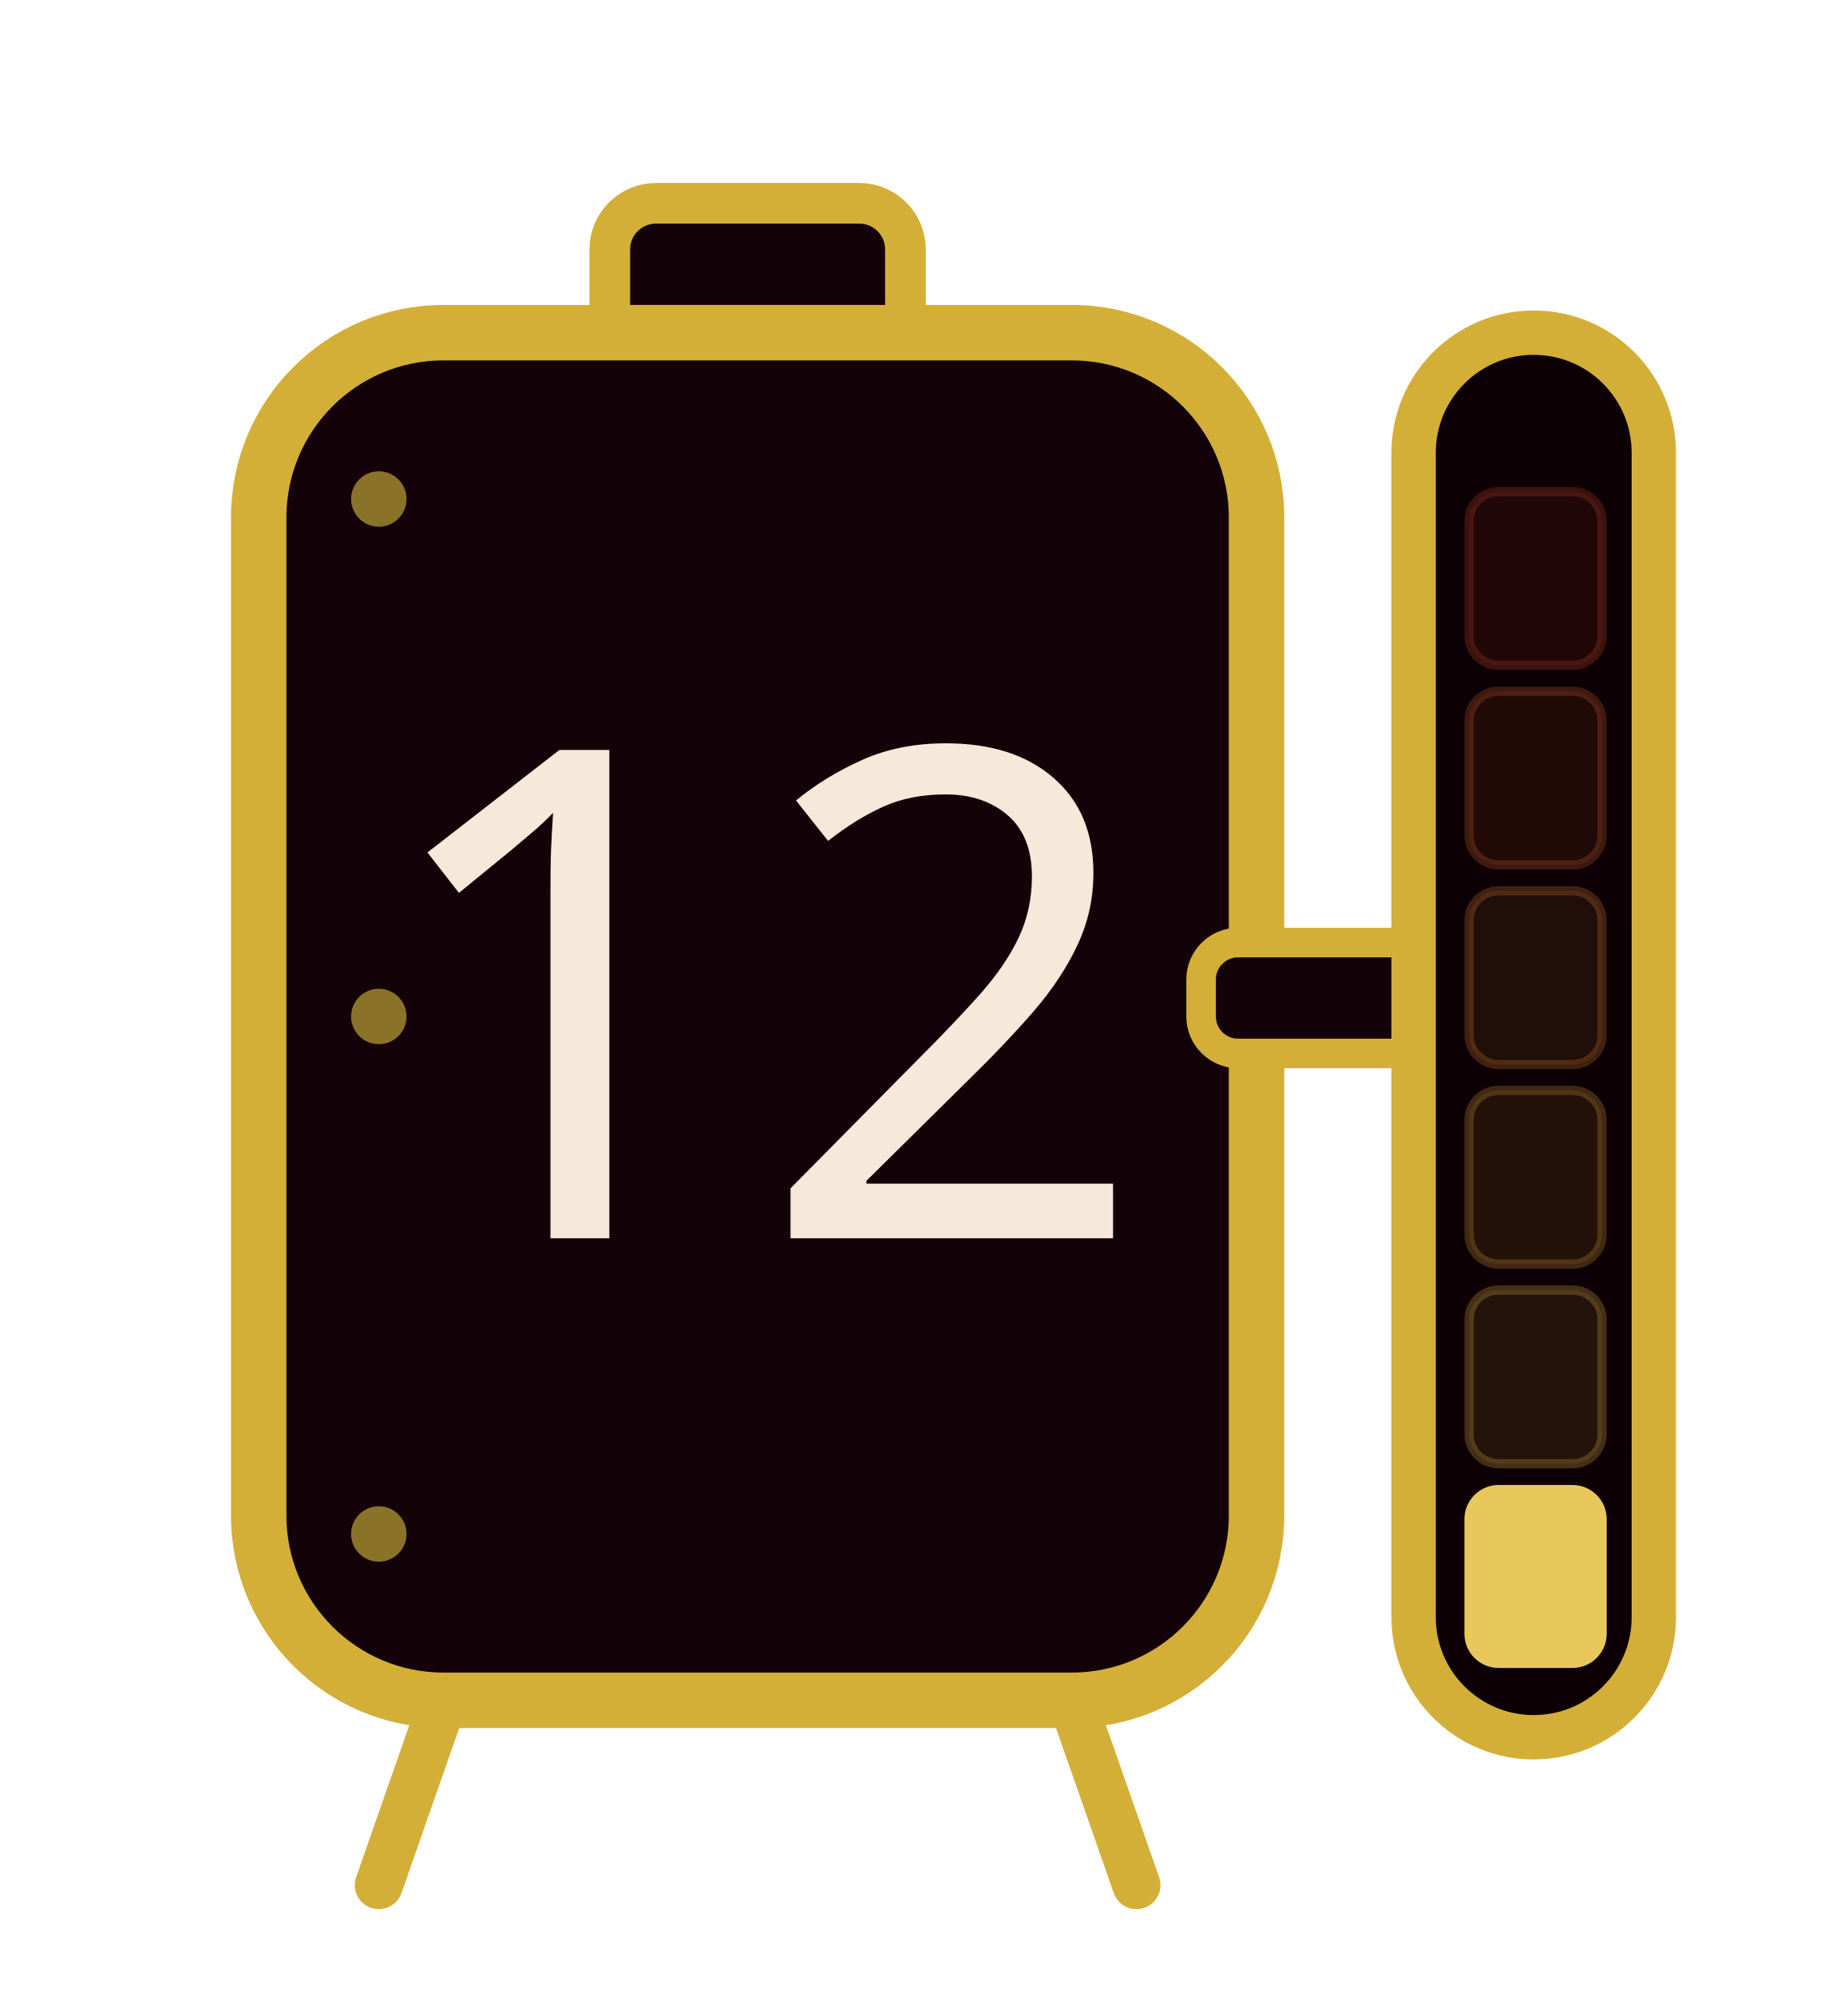
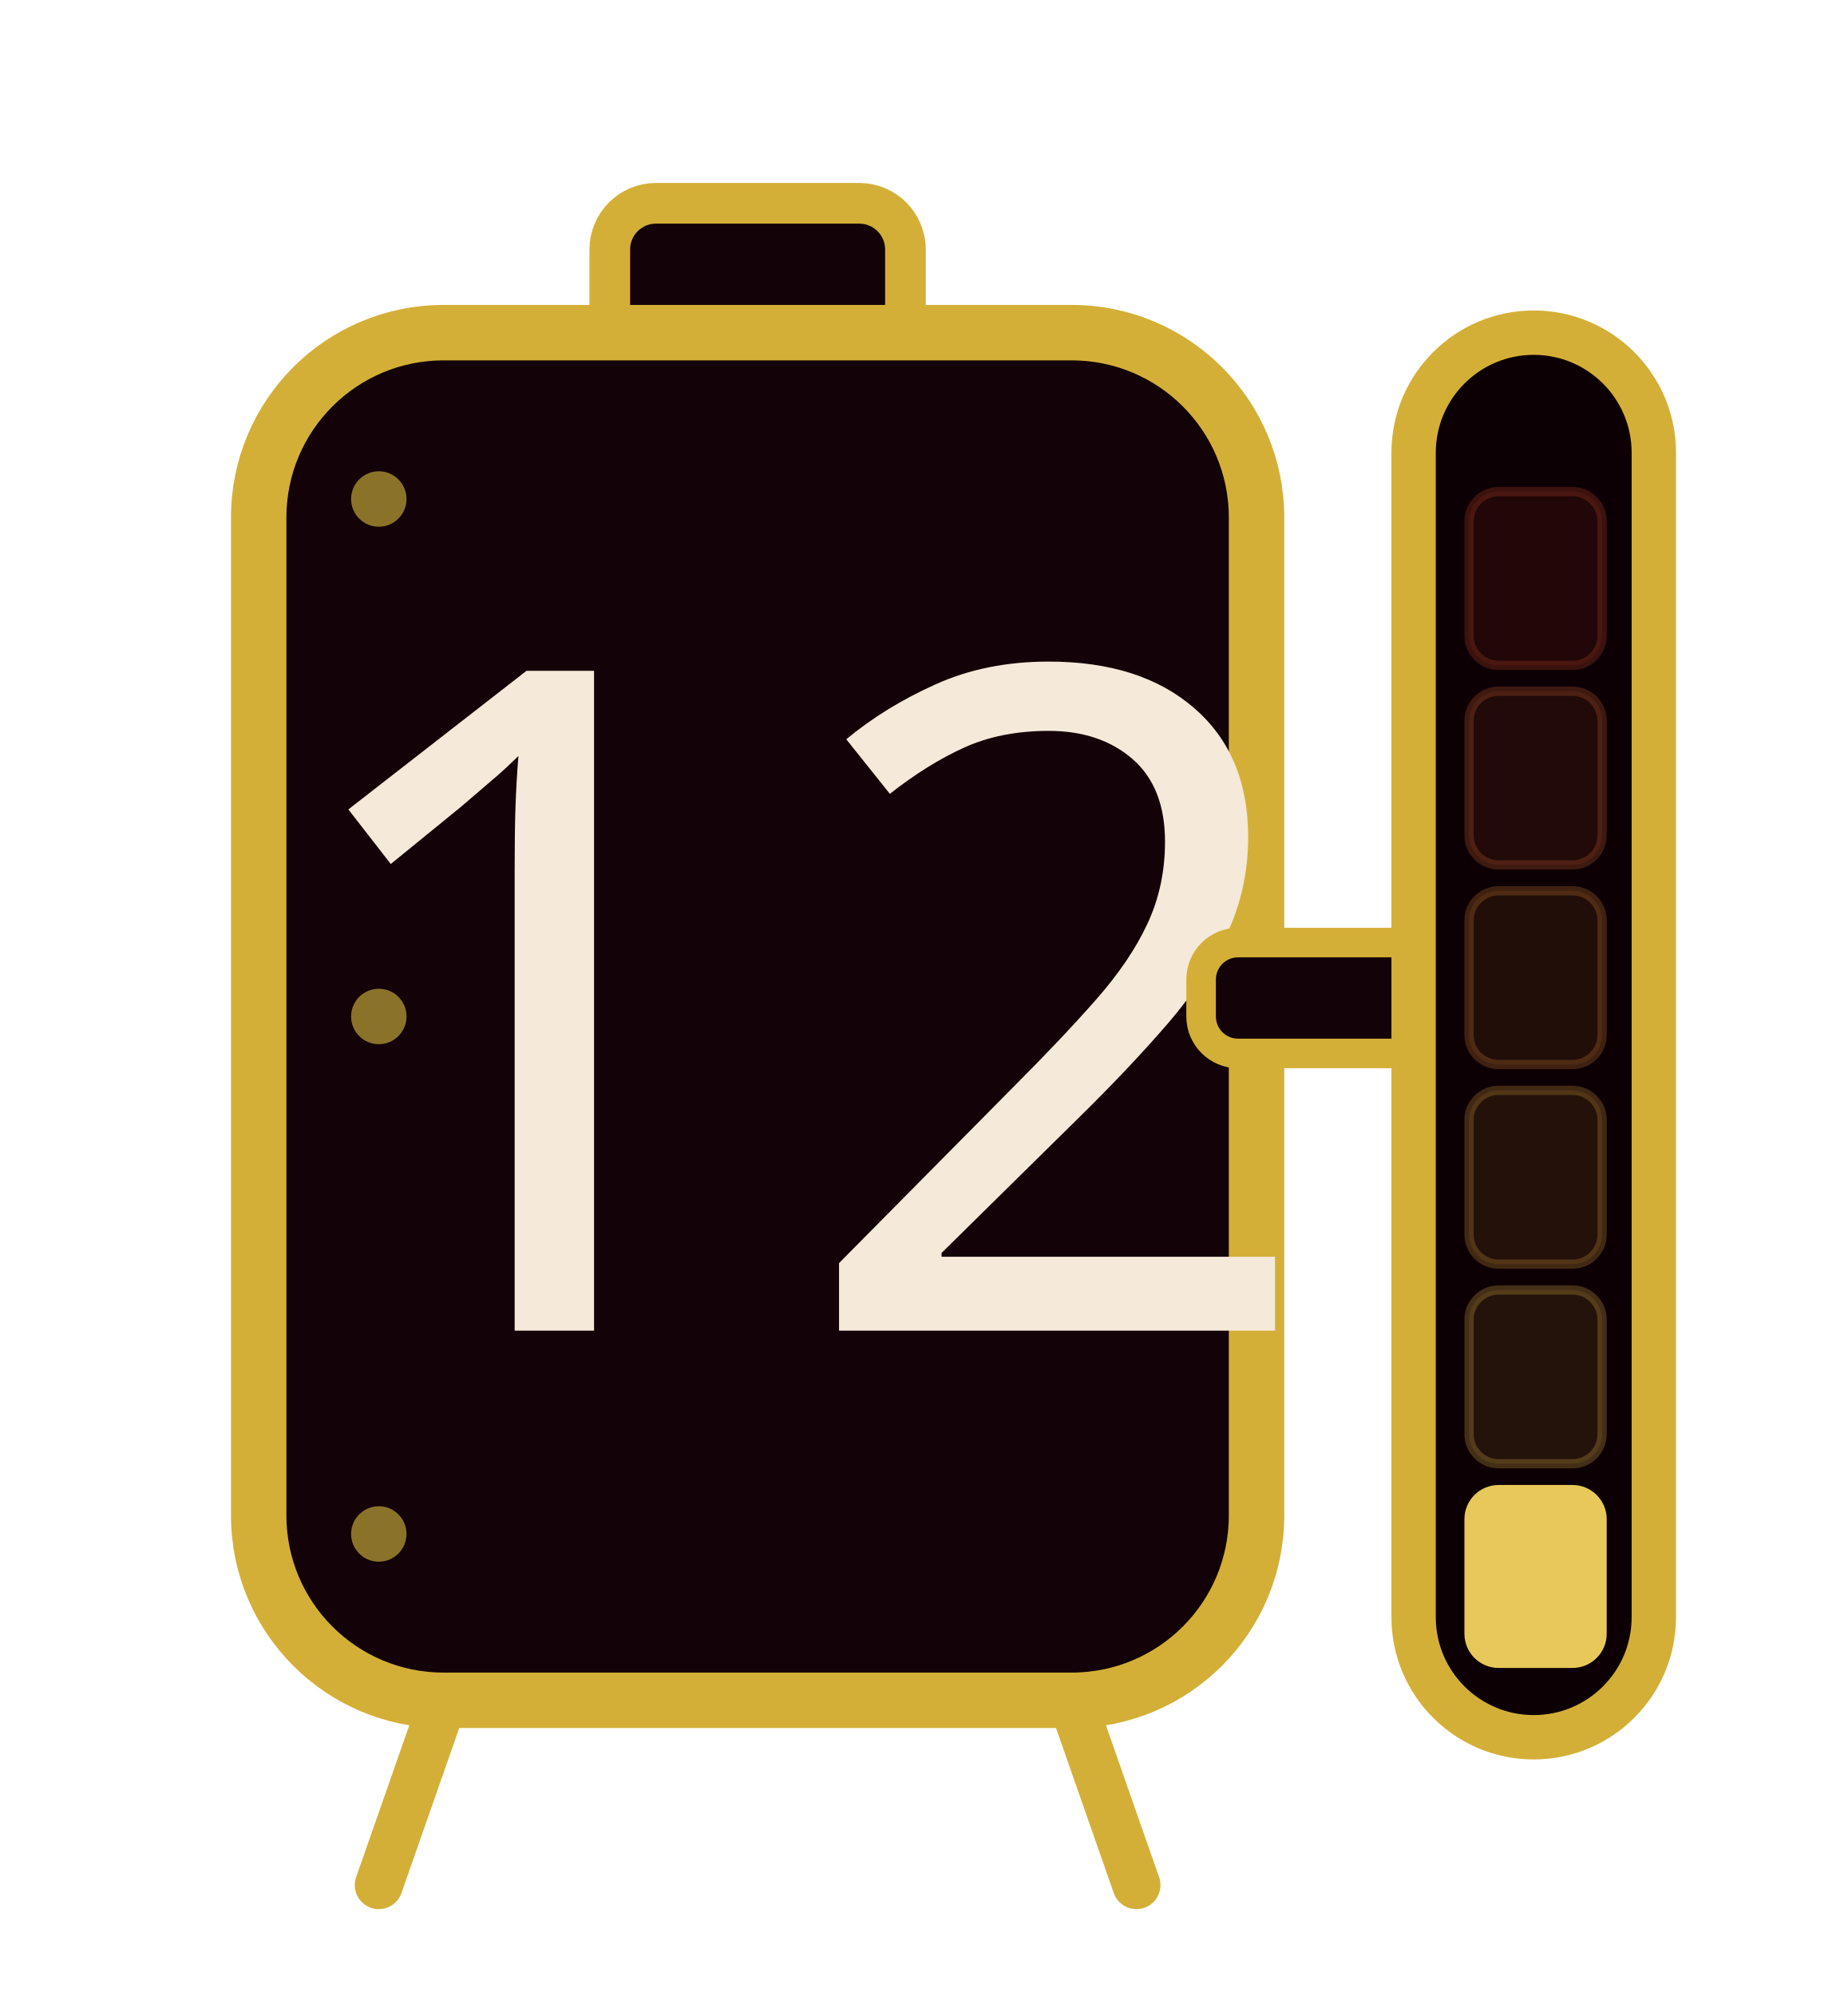
<svg xmlns="http://www.w3.org/2000/svg" viewBox="0 0 100 108" width="200" height="216">
  <defs />
  <rect x="33" y="11" width="16" height="8" rx="2.5" fill="#130207" stroke="#d4af37" stroke-width="2.2" />
  <path d="M24 92 l-3.5 10 M58 92 l3.5 10" stroke="#d4af37" stroke-width="2.6" stroke-linecap="round" />
  <rect x="14" y="18" width="54" height="74" rx="10" fill="#130207" stroke="#d4af37" stroke-width="3" />
  <circle cx="20.5" cy="27" r="1.5" fill="#8a7329" />
  <circle cx="20.5" cy="55" r="1.5" fill="#8a7329" />
  <circle cx="20.5" cy="83" r="1.5" fill="#8a7329" />
-   <text x="41" y="67" text-anchor="middle" font-family="'Bebas Neue', Impact, sans-serif" font-size="37" fill="#f5e9d9">12</text>
+   <text x="43" y="72" text-anchor="middle" font-family="'Bebas Neue', Impact, sans-serif" font-size="50" fill="#f5e9d9">12</text>
  <rect x="65" y="51" width="14" height="6" rx="2" fill="#130207" stroke="#d4af37" stroke-width="1.6" />
  <rect x="76.5" y="18" width="13" height="76" rx="6.5" fill="#0d0005" stroke="#d4af37" stroke-width="2.4" />
  <rect x="79.5" y="80.6" width="7.2" height="9.4" rx="1.6" fill="#e8c85a" fill-opacity="1" stroke="#e8c85a" stroke-opacity="1" stroke-width="0.5" />
  <rect x="79.5" y="69.8" width="7.2" height="9.4" rx="1.6" fill="#dcb246" fill-opacity="0.11" stroke="#dcb246" stroke-opacity="0.26" stroke-width="0.5" />
  <rect x="79.5" y="59.0" width="7.2" height="9.4" rx="1.6" fill="#d49a37" fill-opacity="0.11" stroke="#d49a37" stroke-opacity="0.26" stroke-width="0.5" />
  <rect x="79.5" y="48.2" width="7.2" height="9.4" rx="1.6" fill="#cf7f33" fill-opacity="0.11" stroke="#cf7f33" stroke-opacity="0.26" stroke-width="0.5" />
  <rect x="79.5" y="37.4" width="7.2" height="9.4" rx="1.6" fill="#c8632e" fill-opacity="0.11" stroke="#c8632e" stroke-opacity="0.26" stroke-width="0.5" />
  <rect x="79.5" y="26.6" width="7.2" height="9.4" rx="1.6" fill="#c0472a" fill-opacity="0.11" stroke="#c0472a" stroke-opacity="0.26" stroke-width="0.5" />
</svg>
